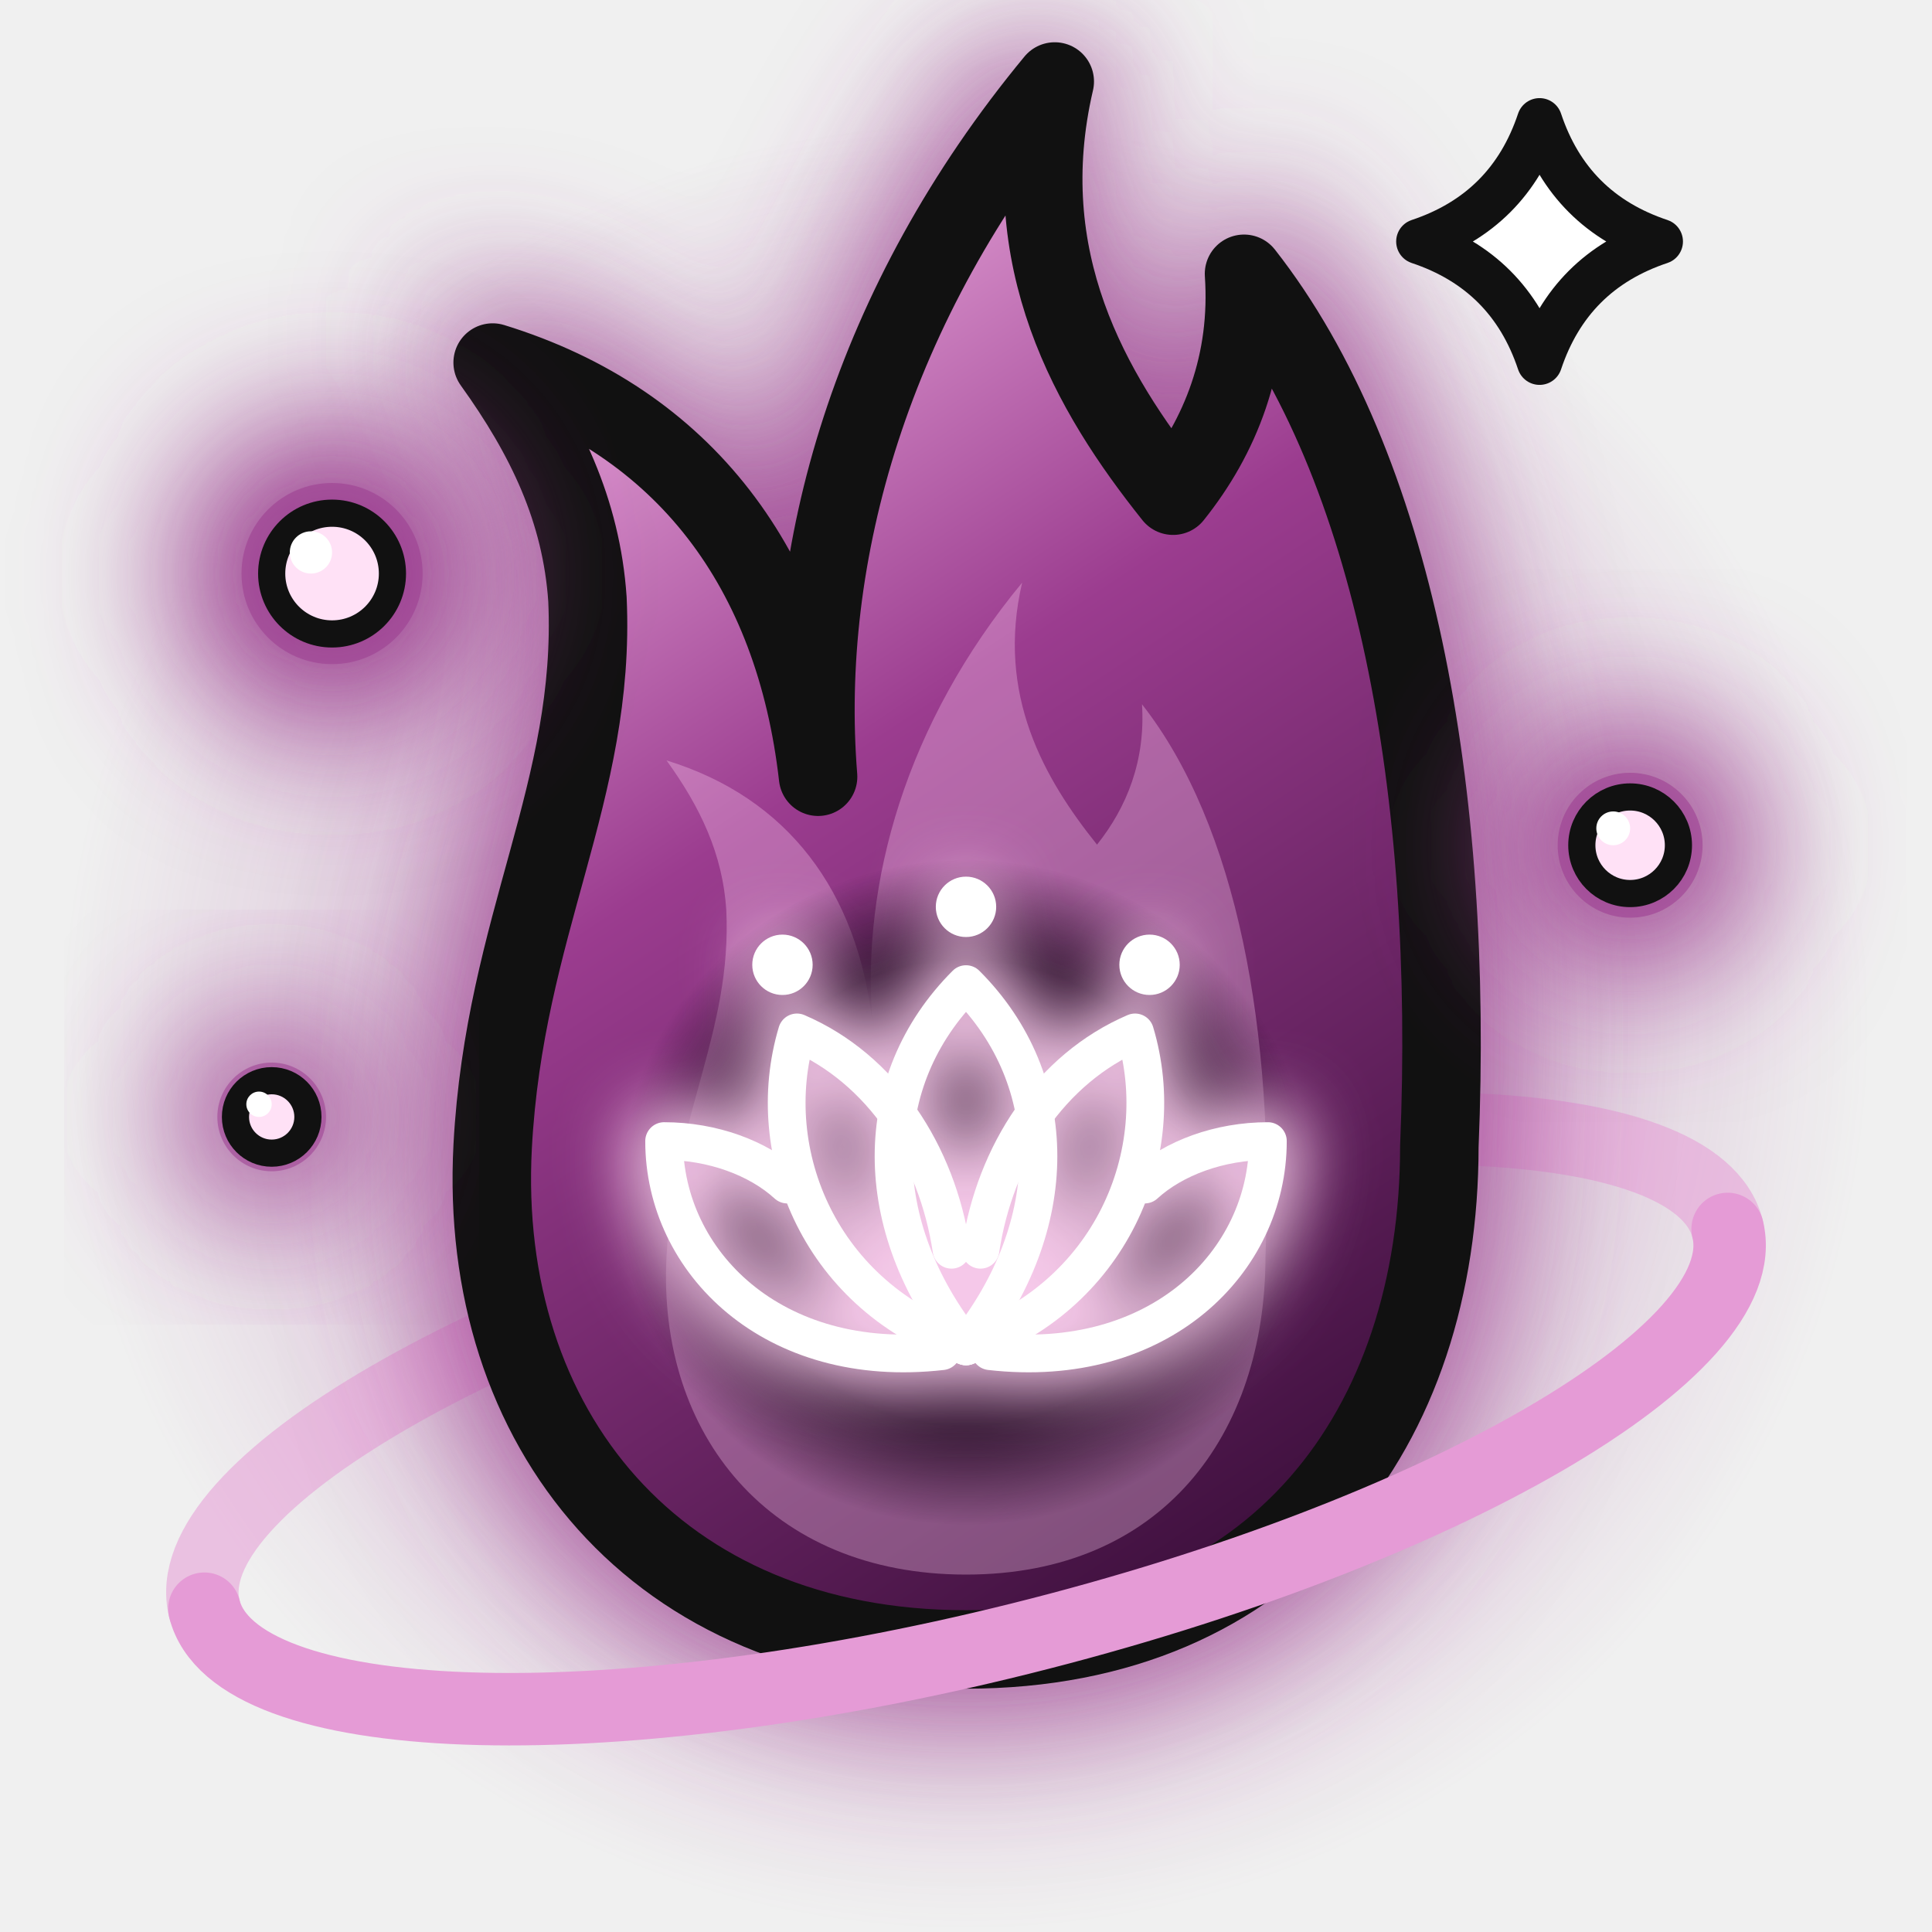
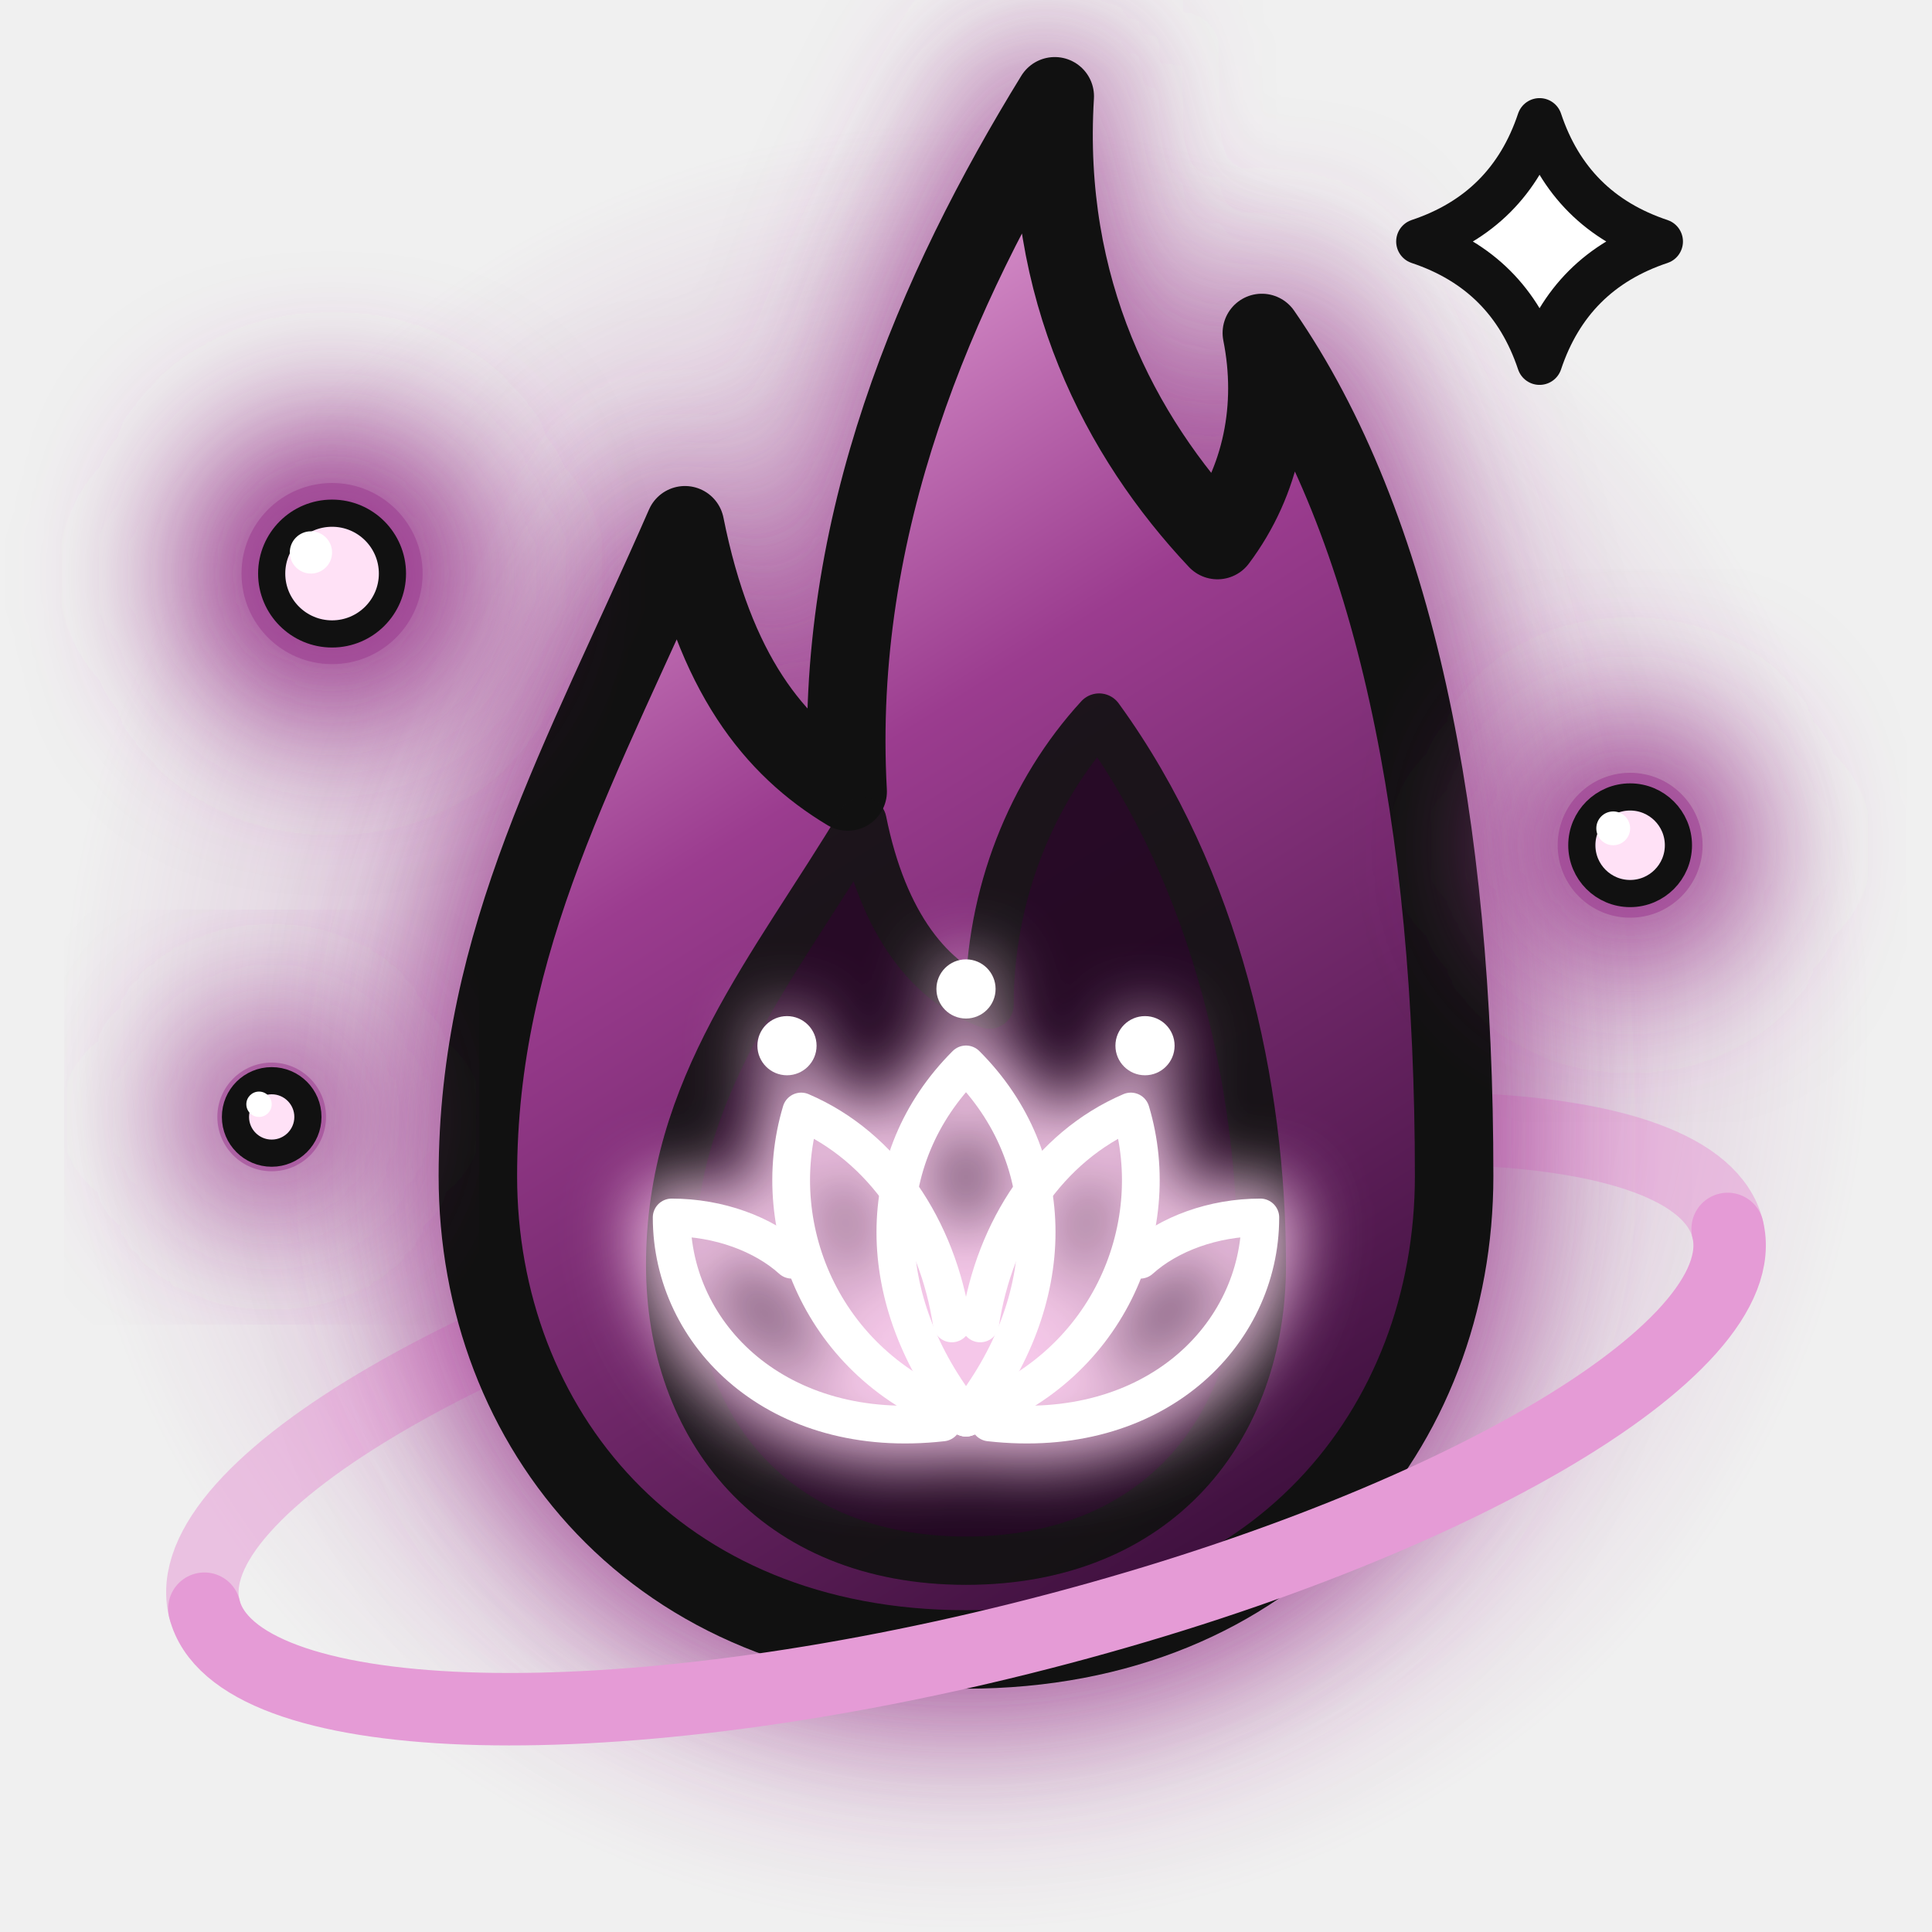
<svg xmlns="http://www.w3.org/2000/svg" viewBox="0 0 64 64" role="img" aria-label="PA">
  <defs>
    <filter id="gl" x="-60%" y="-60%" width="220%" height="220%">
      <feGaussianBlur stdDeviation="2.4" />
    </filter>
    <filter id="lg" x="-30%" y="-30%" width="160%" height="160%">
      <feGaussianBlur stdDeviation="1.1" />
    </filter>
    <radialGradient id="au" cx="0.5" cy="0.5" r="0.5">
      <stop offset="0" stop-color="#9B3C8F" stop-opacity="0.7" />
      <stop offset="0.6" stop-color="#9B3C8F" stop-opacity="0.22" />
      <stop offset="1" stop-color="#9B3C8F" stop-opacity="0" />
    </radialGradient>
    <linearGradient id="fl" x1="0.3" y1="0" x2="0.7" y2="1">
      <stop offset="0" stop-color="#F3B8E6" />
      <stop offset="0.4" stop-color="#9B3C8F" />
      <stop offset="1" stop-color="#3A0E3A" />
    </linearGradient>
    <radialGradient id="co" cx="0.5" cy="0.5" r="0.5">
      <stop offset="0" stop-color="#1E061E" stop-opacity="1" />
      <stop offset="0.7" stop-color="#1E061E" stop-opacity="0.85" />
      <stop offset="1" stop-color="#1E061E" stop-opacity="0" />
    </radialGradient>
+     <linearGradient id="dg" x1="0.5" y1="0" x2="0.5" y2="1">
+       <stop offset="0" stop-color="#2A0726" />
+       <stop offset="0.5" stop-color="#8A2A7E" />
+       <stop offset="1" stop-color="#F3A6E0" />
+     </linearGradient>
  </defs>
  <circle cx="32" cy="34" r="30" fill="url(#au)" />
  <path d="M6.77 53.29A26 7.5 -14 0 1 57.23 40.71" fill="none" stroke="#E59BD6" stroke-width="2.4" stroke-linecap="round" opacity="0.55" />
-   <path d="M32.00 55.36C21.29 55.36 15.17 47.71 15.68 38.02C16.09 30.37 19.25 25.78 18.94 19.15C18.74 16.09 17.52 13.54 15.68 10.99C22.31 13.03 26.08 18.13 26.90 25.27C26.29 17.62 28.74 8.95 35.06 1.30C33.63 7.42 36.28 12.01 39.14 15.58C40.77 13.54 41.79 10.99 41.59 7.93C46.79 14.56 48.83 25.78 48.32 38.02C48.32 47.71 42.71 55.36 32.00 55.36Z" fill="#9B3C8F" stroke="#9B3C8F" stroke-width="3" stroke-linejoin="round" stroke-linecap="round" filter="url(#gl)" opacity="0.85" />
-   <path d="M32.00 54.64C21.71 54.64 15.83 47.29 16.32 37.98C16.71 30.63 19.75 26.22 19.46 19.85C19.26 16.91 18.08 14.46 16.32 12.01C22.69 13.97 26.32 18.87 27.10 25.73C26.51 18.38 28.86 10.05 34.94 2.70C33.57 8.58 36.12 12.99 38.86 16.42C40.43 14.46 41.41 12.01 41.21 9.07C46.21 15.44 48.17 26.22 47.68 37.98C47.68 47.29 42.29 54.64 32.00 54.64Z" fill="url(#fl)" stroke="#111111" stroke-width="2.6" stroke-linejoin="round" stroke-linecap="round" />
-   <path d="M32.00 52.16C25.49 52.16 21.77 47.51 22.08 41.62C22.33 36.97 24.25 34.18 24.06 30.15C23.94 28.29 23.20 26.74 22.08 25.19C26.11 26.43 28.40 29.53 28.90 33.87C28.53 29.22 30.02 23.95 33.86 19.30C32.99 23.02 34.60 25.81 36.34 27.98C37.33 26.74 37.95 25.19 37.83 23.33C40.99 27.36 42.23 34.18 41.92 41.62C41.92 47.51 38.51 52.16 32.00 52.16Z" fill="#FFD1F2" stroke="none" stroke-width="0" stroke-linejoin="round" stroke-linecap="round" opacity="0.32" />
-   <ellipse cx="32" cy="39.5" rx="11.5" ry="11" fill="url(#co)" />
+   <path d="M32.00 55.36C21.29 55.36 15.17 47.71 15.17 39.04C15.17 30.88 18.74 24.76 22.31 16.60C23.33 21.70 25.37 24.25 27.92 25.78C27.41 16.60 30.98 8.44 35.06 1.81C34.65 8.44 37.30 13.54 40.67 17.11C42.20 15.07 42.71 12.52 42.20 9.97C46.79 16.60 48.83 26.80 48.83 39.04C48.83 47.71 42.71 55.36 32.00 55.36Z" fill="#9B3C8F" stroke="#9B3C8F" stroke-width="3" stroke-linejoin="round" stroke-linecap="round" filter="url(#gl)" opacity="0.85" />
+   <path d="M32.00 54.64C21.71 54.64 15.83 47.29 15.83 38.96C15.83 31.12 19.26 25.24 22.69 17.40C23.67 22.30 25.63 24.75 28.08 26.22C27.59 17.40 31.02 9.56 34.94 3.19C34.55 9.56 37.10 14.46 40.33 17.89C41.80 15.93 42.29 13.48 41.80 11.03C46.21 17.40 48.17 27.20 48.17 38.96C48.17 47.29 42.29 54.64 32.00 54.64Z" fill="url(#fl)" stroke="#111111" stroke-width="2.6" stroke-linejoin="round" stroke-linecap="round" />
+   <path d="M32.00 51.70C25.63 51.70 22.20 47.29 22.20 41.90C22.20 36.02 25.63 32.10 28.57 27.20C29.26 30.63 30.82 32.59 32.78 33.28C32.78 29.65 34.16 26.22 36.41 23.77C40.33 29.16 41.80 36.02 41.80 41.90C41.80 47.29 38.37 51.70 32.00 51.70Z" fill="#1E061E" stroke="#111111" stroke-width="1.6" stroke-linejoin="round" stroke-linecap="round" opacity="0.92" />
  <g filter="url(#lg)" opacity="0.95">
-     <path d="M32.00 32.60 C35.20 35.80 35.20 40.60 32.00 44.60 C28.80 40.60 28.80 35.80 32.00 32.60 Z" fill="none" stroke="#FFD1F2" stroke-width="2.4" stroke-linecap="round" stroke-linejoin="round" />
-     <path d="M32.00 44.60 C27.20 43.00 25.20 38.20 26.40 34.20 C29.20 35.40 31.04 38.20 31.52 41.40" fill="none" stroke="#FFD1F2" stroke-width="2.4" stroke-linecap="round" stroke-linejoin="round" />
-     <path d="M32.00 44.60 C36.80 43.00 38.80 38.20 37.60 34.20 C34.80 35.40 32.96 38.20 32.48 41.40" fill="none" stroke="#FFD1F2" stroke-width="2.4" stroke-linecap="round" stroke-linejoin="round" />
-     <path d="M31.20 44.76 C25.60 45.40 22.00 41.80 22.00 37.80 C23.60 37.80 25.12 38.36 26.08 39.24" fill="none" stroke="#FFD1F2" stroke-width="2.4" stroke-linecap="round" stroke-linejoin="round" />
-     <path d="M32.80 44.76 C38.40 45.40 42.00 41.80 42.00 37.80 C40.40 37.80 38.88 38.36 37.92 39.24" fill="none" stroke="#FFD1F2" stroke-width="2.4" stroke-linecap="round" stroke-linejoin="round" />
-     <circle cx="32.00" cy="30.04" r="1.00" fill="#FFD1F2" />
-     <circle cx="25.92" cy="31.96" r="1.00" fill="#FFD1F2" />
-     <circle cx="38.08" cy="31.96" r="1.00" fill="#FFD1F2" />
+     <path d="M32.00 35.26 C35.12 38.38 35.12 43.06 32.00 46.96 C28.88 43.06 28.88 38.38 32.00 35.26 Z" fill="none" stroke="#FFD1F2" stroke-width="2.4" stroke-linecap="round" stroke-linejoin="round" />
+     <path d="M32.00 46.96 C27.32 45.40 25.37 40.72 26.54 36.82 C29.27 37.99 31.06 40.72 31.53 43.84" fill="none" stroke="#FFD1F2" stroke-width="2.4" stroke-linecap="round" stroke-linejoin="round" />
+     <path d="M32.00 46.96 C36.68 45.40 38.63 40.72 37.46 36.82 C34.73 37.99 32.94 40.72 32.47 43.84" fill="none" stroke="#FFD1F2" stroke-width="2.4" stroke-linecap="round" stroke-linejoin="round" />
+     <path d="M31.22 47.12 C25.76 47.74 22.25 44.23 22.25 40.33 C23.81 40.33 25.29 40.88 26.23 41.73" fill="none" stroke="#FFD1F2" stroke-width="2.4" stroke-linecap="round" stroke-linejoin="round" />
+     <path d="M32.78 47.12 C38.24 47.74 41.75 44.23 41.75 40.33 C40.19 40.33 38.71 40.88 37.77 41.73" fill="none" stroke="#FFD1F2" stroke-width="2.4" stroke-linecap="round" stroke-linejoin="round" />
+     <circle cx="32.00" cy="32.76" r="0.98" fill="#FFD1F2" />
+     <circle cx="26.07" cy="34.64" r="0.98" fill="#FFD1F2" />
+     <circle cx="37.93" cy="34.64" r="0.98" fill="#FFD1F2" />
  </g>
-   <path d="M32.00 32.60 C35.20 35.80 35.20 40.60 32.00 44.60 C28.80 40.60 28.80 35.80 32.00 32.60 Z" fill="none" stroke="#FFFFFF" stroke-width="1.25" stroke-linecap="round" stroke-linejoin="round" />
-   <path d="M32.00 44.60 C27.20 43.00 25.20 38.20 26.40 34.20 C29.20 35.40 31.04 38.20 31.52 41.40" fill="none" stroke="#FFFFFF" stroke-width="1.25" stroke-linecap="round" stroke-linejoin="round" />
-   <path d="M32.00 44.60 C36.80 43.00 38.80 38.20 37.60 34.20 C34.80 35.40 32.96 38.20 32.48 41.40" fill="none" stroke="#FFFFFF" stroke-width="1.25" stroke-linecap="round" stroke-linejoin="round" />
-   <path d="M31.20 44.76 C25.60 45.40 22.00 41.80 22.00 37.80 C23.60 37.80 25.12 38.36 26.08 39.24" fill="none" stroke="#FFFFFF" stroke-width="1.25" stroke-linecap="round" stroke-linejoin="round" />
-   <path d="M32.80 44.76 C38.40 45.40 42.00 41.80 42.00 37.80 C40.40 37.80 38.88 38.36 37.92 39.24" fill="none" stroke="#FFFFFF" stroke-width="1.25" stroke-linecap="round" stroke-linejoin="round" />
-   <circle cx="32.00" cy="30.04" r="1.00" fill="#FFFFFF" />
-   <circle cx="25.92" cy="31.96" r="1.00" fill="#FFFFFF" />
-   <circle cx="38.08" cy="31.96" r="1.00" fill="#FFFFFF" />
+   <path d="M32.00 35.26 C35.12 38.38 35.12 43.06 32.00 46.96 C28.88 43.06 28.88 38.38 32.00 35.26 Z" fill="none" stroke="#FFFFFF" stroke-width="1.25" stroke-linecap="round" stroke-linejoin="round" />
+   <path d="M32.00 46.96 C27.32 45.40 25.37 40.72 26.54 36.82 C29.27 37.99 31.06 40.72 31.53 43.84" fill="none" stroke="#FFFFFF" stroke-width="1.25" stroke-linecap="round" stroke-linejoin="round" />
+   <path d="M32.00 46.96 C36.68 45.40 38.63 40.72 37.46 36.82 C34.73 37.99 32.94 40.72 32.47 43.84" fill="none" stroke="#FFFFFF" stroke-width="1.25" stroke-linecap="round" stroke-linejoin="round" />
+   <path d="M31.22 47.12 C25.76 47.74 22.25 44.23 22.25 40.33 C23.81 40.33 25.29 40.88 26.23 41.73" fill="none" stroke="#FFFFFF" stroke-width="1.25" stroke-linecap="round" stroke-linejoin="round" />
+   <path d="M32.78 47.12 C38.24 47.74 41.75 44.23 41.75 40.33 C40.19 40.33 38.71 40.88 37.77 41.73" fill="none" stroke="#FFFFFF" stroke-width="1.25" stroke-linecap="round" stroke-linejoin="round" />
+   <circle cx="32.00" cy="32.76" r="0.98" fill="#FFFFFF" />
+   <circle cx="26.07" cy="34.64" r="0.98" fill="#FFFFFF" />
+   <circle cx="37.93" cy="34.64" r="0.98" fill="#FFFFFF" />
  <path d="M6.77 53.29A26 7.5 -14 0 0 57.23 40.71" fill="none" stroke="#E59BD6" stroke-width="2.4" stroke-linecap="round" />
  <circle cx="11" cy="19" r="5.2" fill="#9B3C8F" filter="url(#gl)" />
  <circle cx="11" cy="19" r="3.0" fill="#9B3C8F" opacity="0.55" />
  <circle cx="11" cy="19" r="2.0" fill="#FFE1F6" stroke="#111111" stroke-width="0.9" />
  <circle cx="10.3" cy="18.3" r="0.7" fill="#FFFFFF" />
  <circle cx="54" cy="28" r="4.16" fill="#9B3C8F" filter="url(#gl)" />
  <circle cx="54" cy="28" r="2.4" fill="#9B3C8F" opacity="0.55" />
  <circle cx="54" cy="28" r="1.6" fill="#FFE1F6" stroke="#111111" stroke-width="0.9" />
  <circle cx="53.44" cy="27.44" r="0.56" fill="#FFFFFF" />
  <circle cx="9" cy="37" r="3.12" fill="#9B3C8F" filter="url(#gl)" />
  <circle cx="9" cy="37" r="1.8" fill="#9B3C8F" opacity="0.55" />
  <circle cx="9" cy="37" r="1.2" fill="#FFE1F6" stroke="#111111" stroke-width="0.9" />
  <circle cx="8.58" cy="36.58" r="0.42" fill="#FFFFFF" />
  <path d="M51 4Q52.0 7.0 55 8Q52.0 9.0 51 12Q50.0 9.0 47 8Q50.0 7.0 51 4Z" fill="#FFFFFF" stroke="#111111" stroke-width="1.5" stroke-linejoin="round" />
</svg>
